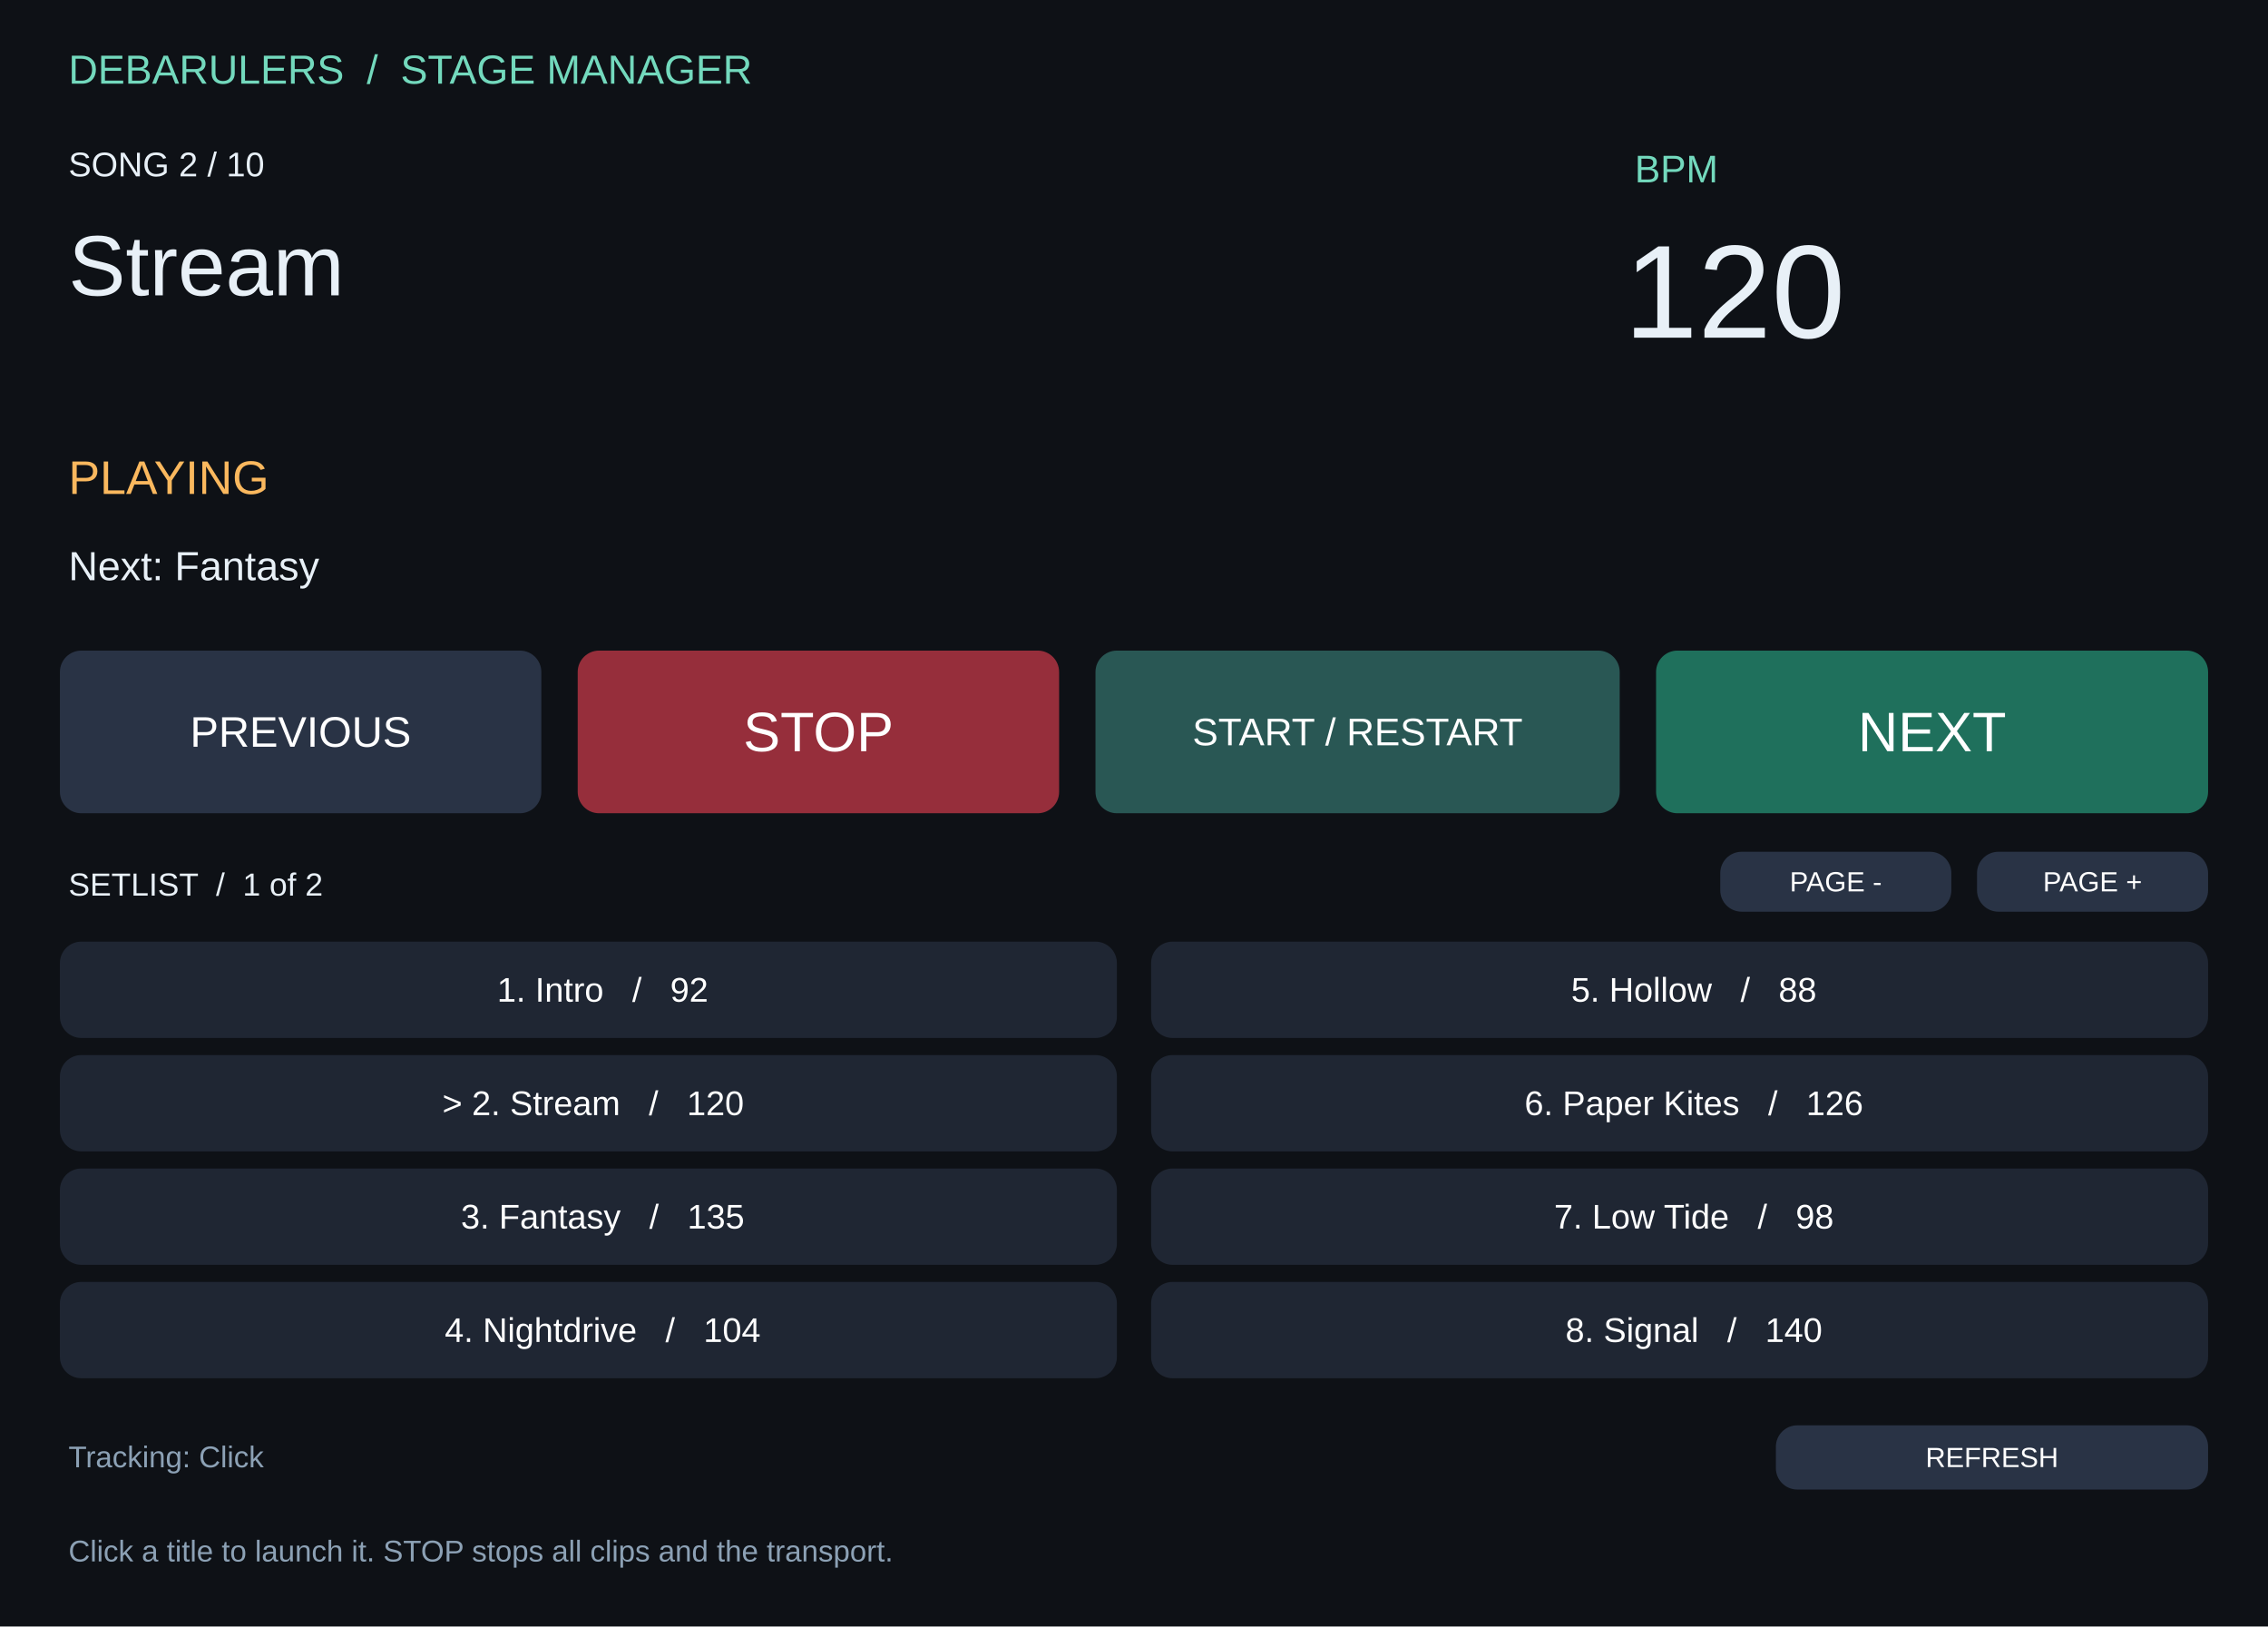
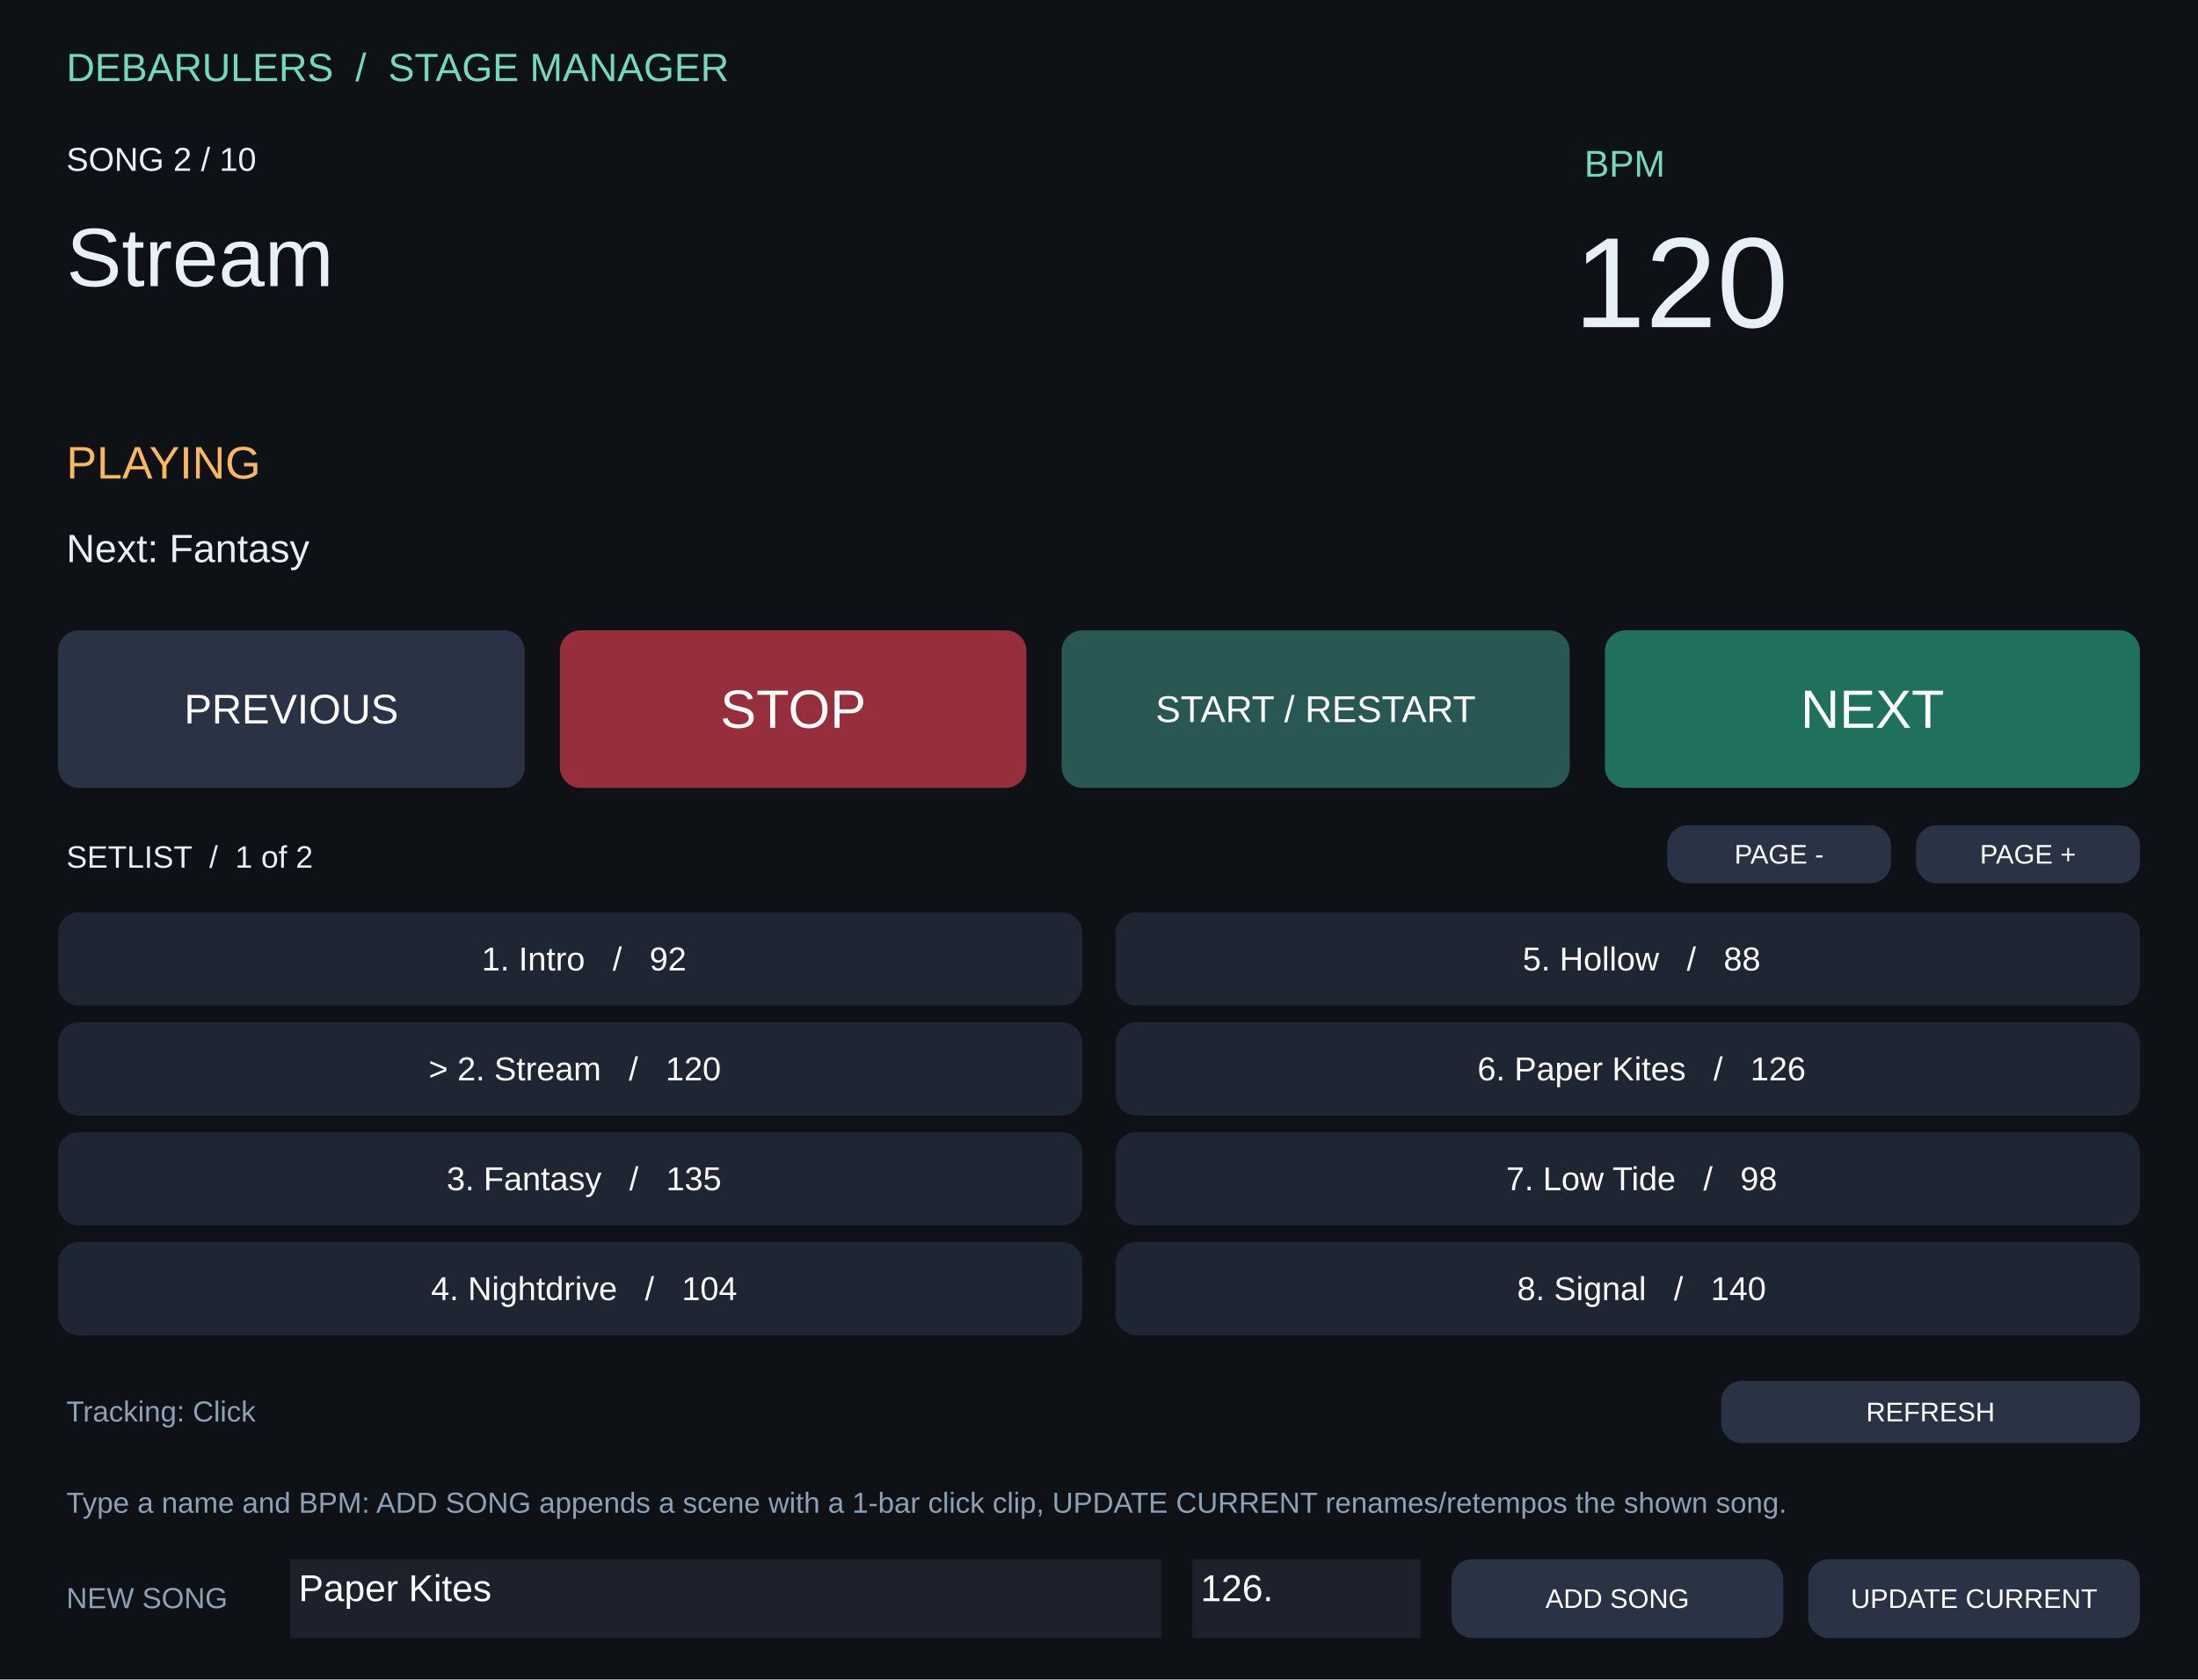
- <svg xmlns="http://www.w3.org/2000/svg" width="1060" height="760" viewBox="0 0 1060 760" font-family="Arial, Helvetica, sans-serif" xml:space="preserve" style="white-space:pre">
-   <rect width="1060" height="760" fill="rgb(14,17,22)" />
+ <svg xmlns="http://www.w3.org/2000/svg" width="1060" height="810" viewBox="0 0 1060 810" font-family="Arial, Helvetica, sans-serif" xml:space="preserve" style="white-space:pre">
+   <rect width="1060" height="810" fill="rgb(14,17,22)" />
  <text x="32" y="39.1" font-size="19" fill="rgb(115,217,189)">DEBARULERS  /  STAGE MANAGER</text>
  <text x="32" y="82.4" font-size="16" fill="rgb(232,240,247)">SONG 2 / 10</text>
  <text x="32" y="138" font-size="40" fill="rgb(232,240,247)">Stream</text>
  <text x="764" y="85.2" font-size="18" fill="rgb(115,217,189)">BPM</text>
  <text x="759" y="157.8" font-size="62" fill="rgb(232,240,247)">120</text>
  <text x="32" y="230.8" font-size="22" fill="rgb(250,184,94)">PLAYING</text>
  <text x="32" y="271.1" font-size="19" fill="rgb(232,240,247)">Next: Fantasy</text>
  <rect x="28" y="304" width="225" height="76" rx="10" fill="rgb(41,51,69)" />
  <text x="140.5" y="342" font-size="20" fill="rgb(255,255,255)" text-anchor="middle" dominant-baseline="central">PREVIOUS</text>
  <rect x="270" y="304" width="225" height="76" rx="10" fill="rgb(150,46,59)" />
  <text x="382.5" y="342" font-size="26" fill="rgb(255,255,255)" text-anchor="middle" dominant-baseline="central">STOP</text>
  <rect x="512" y="304" width="245" height="76" rx="10" fill="rgb(41,87,84)" />
  <text x="634.5" y="342" font-size="18" fill="rgb(255,255,255)" text-anchor="middle" dominant-baseline="central">START / RESTART</text>
  <rect x="774" y="304" width="258" height="76" rx="10" fill="rgb(31,112,92)" />
  <text x="903" y="342" font-size="26" fill="rgb(255,255,255)" text-anchor="middle" dominant-baseline="central">NEXT</text>
  <text x="32" y="418.5" font-size="15" fill="rgb(232,240,247)">SETLIST  /  1 of 2</text>
  <rect x="804" y="398" width="108" height="28" rx="10" fill="rgb(41,51,69)" />
  <text x="858" y="412" font-size="13" fill="rgb(255,255,255)" text-anchor="middle" dominant-baseline="central">PAGE -</text>
  <rect x="924" y="398" width="108" height="28" rx="10" fill="rgb(41,51,69)" />
  <text x="978" y="412" font-size="13" fill="rgb(255,255,255)" text-anchor="middle" dominant-baseline="central">PAGE +</text>
  <rect x="28" y="440" width="494" height="45" rx="10" fill="rgb(31,38,51)" />
  <text x="275" y="462.5" font-size="16" fill="rgb(255,255,255)" text-anchor="middle" dominant-baseline="central">   1. Intro   /   92</text>
  <rect x="28" y="493" width="494" height="45" rx="10" fill="rgb(31,38,51)" />
  <text x="275" y="515.5" font-size="16" fill="rgb(255,255,255)" text-anchor="middle" dominant-baseline="central"> &gt; 2. Stream   /   120</text>
  <rect x="28" y="546" width="494" height="45" rx="10" fill="rgb(31,38,51)" />
  <text x="275" y="568.5" font-size="16" fill="rgb(255,255,255)" text-anchor="middle" dominant-baseline="central">   3. Fantasy   /   135</text>
  <rect x="28" y="599" width="494" height="45" rx="10" fill="rgb(31,38,51)" />
  <text x="275" y="621.5" font-size="16" fill="rgb(255,255,255)" text-anchor="middle" dominant-baseline="central">   4. Nightdrive   /   104</text>
  <rect x="538" y="440" width="494" height="45" rx="10" fill="rgb(31,38,51)" />
  <text x="785" y="462.5" font-size="16" fill="rgb(255,255,255)" text-anchor="middle" dominant-baseline="central">   5. Hollow   /   88</text>
  <rect x="538" y="493" width="494" height="45" rx="10" fill="rgb(31,38,51)" />
  <text x="785" y="515.5" font-size="16" fill="rgb(255,255,255)" text-anchor="middle" dominant-baseline="central">   6. Paper Kites   /   126</text>
  <rect x="538" y="546" width="494" height="45" rx="10" fill="rgb(31,38,51)" />
  <text x="785" y="568.5" font-size="16" fill="rgb(255,255,255)" text-anchor="middle" dominant-baseline="central">   7. Low Tide   /   98</text>
  <rect x="538" y="599" width="494" height="45" rx="10" fill="rgb(31,38,51)" />
  <text x="785" y="621.5" font-size="16" fill="rgb(255,255,255)" text-anchor="middle" dominant-baseline="central">   8. Signal   /   140</text>
  <text x="32" y="685.6" font-size="14" fill="rgb(140,161,181)">Tracking: Click</text>
  <rect x="830" y="666" width="202" height="30" rx="10" fill="rgb(41,51,69)" />
  <text x="931" y="681" font-size="13" fill="rgb(255,255,255)" text-anchor="middle" dominant-baseline="central">REFRESH</text>
-   <text x="32" y="729.6" font-size="14" fill="rgb(140,161,181)">Click a title to launch it. STOP stops all clips and the transport.</text>
+   <text x="32" y="729.6" font-size="14" fill="rgb(140,161,181)">Type a name and BPM: ADD SONG appends a scene with a 1-bar click clip, UPDATE CURRENT renames/retempos the shown song.</text>
+   <text x="32" y="775.6" font-size="14" fill="rgb(140,161,181)">NEW SONG</text>
+   <rect x="140" y="752" width="420" height="38" fill="rgb(28,33,43)" />
+   <text x="144" y="772.2" font-size="18" fill="rgb(255,255,255)">Paper Kites</text>
+   <rect x="575" y="752" width="110" height="38" fill="rgb(28,33,43)" />
+   <text x="579" y="772.2" font-size="18" fill="rgb(255,255,255)">126.</text>
+   <rect x="700" y="752" width="160" height="38" rx="10" fill="rgb(41,51,69)" />
+   <text x="780" y="771" font-size="13" fill="rgb(255,255,255)" text-anchor="middle" dominant-baseline="central">ADD SONG</text>
+   <rect x="872" y="752" width="160" height="38" rx="10" fill="rgb(41,51,69)" />
+   <text x="952" y="771" font-size="13" fill="rgb(255,255,255)" text-anchor="middle" dominant-baseline="central">UPDATE CURRENT</text>
</svg>
